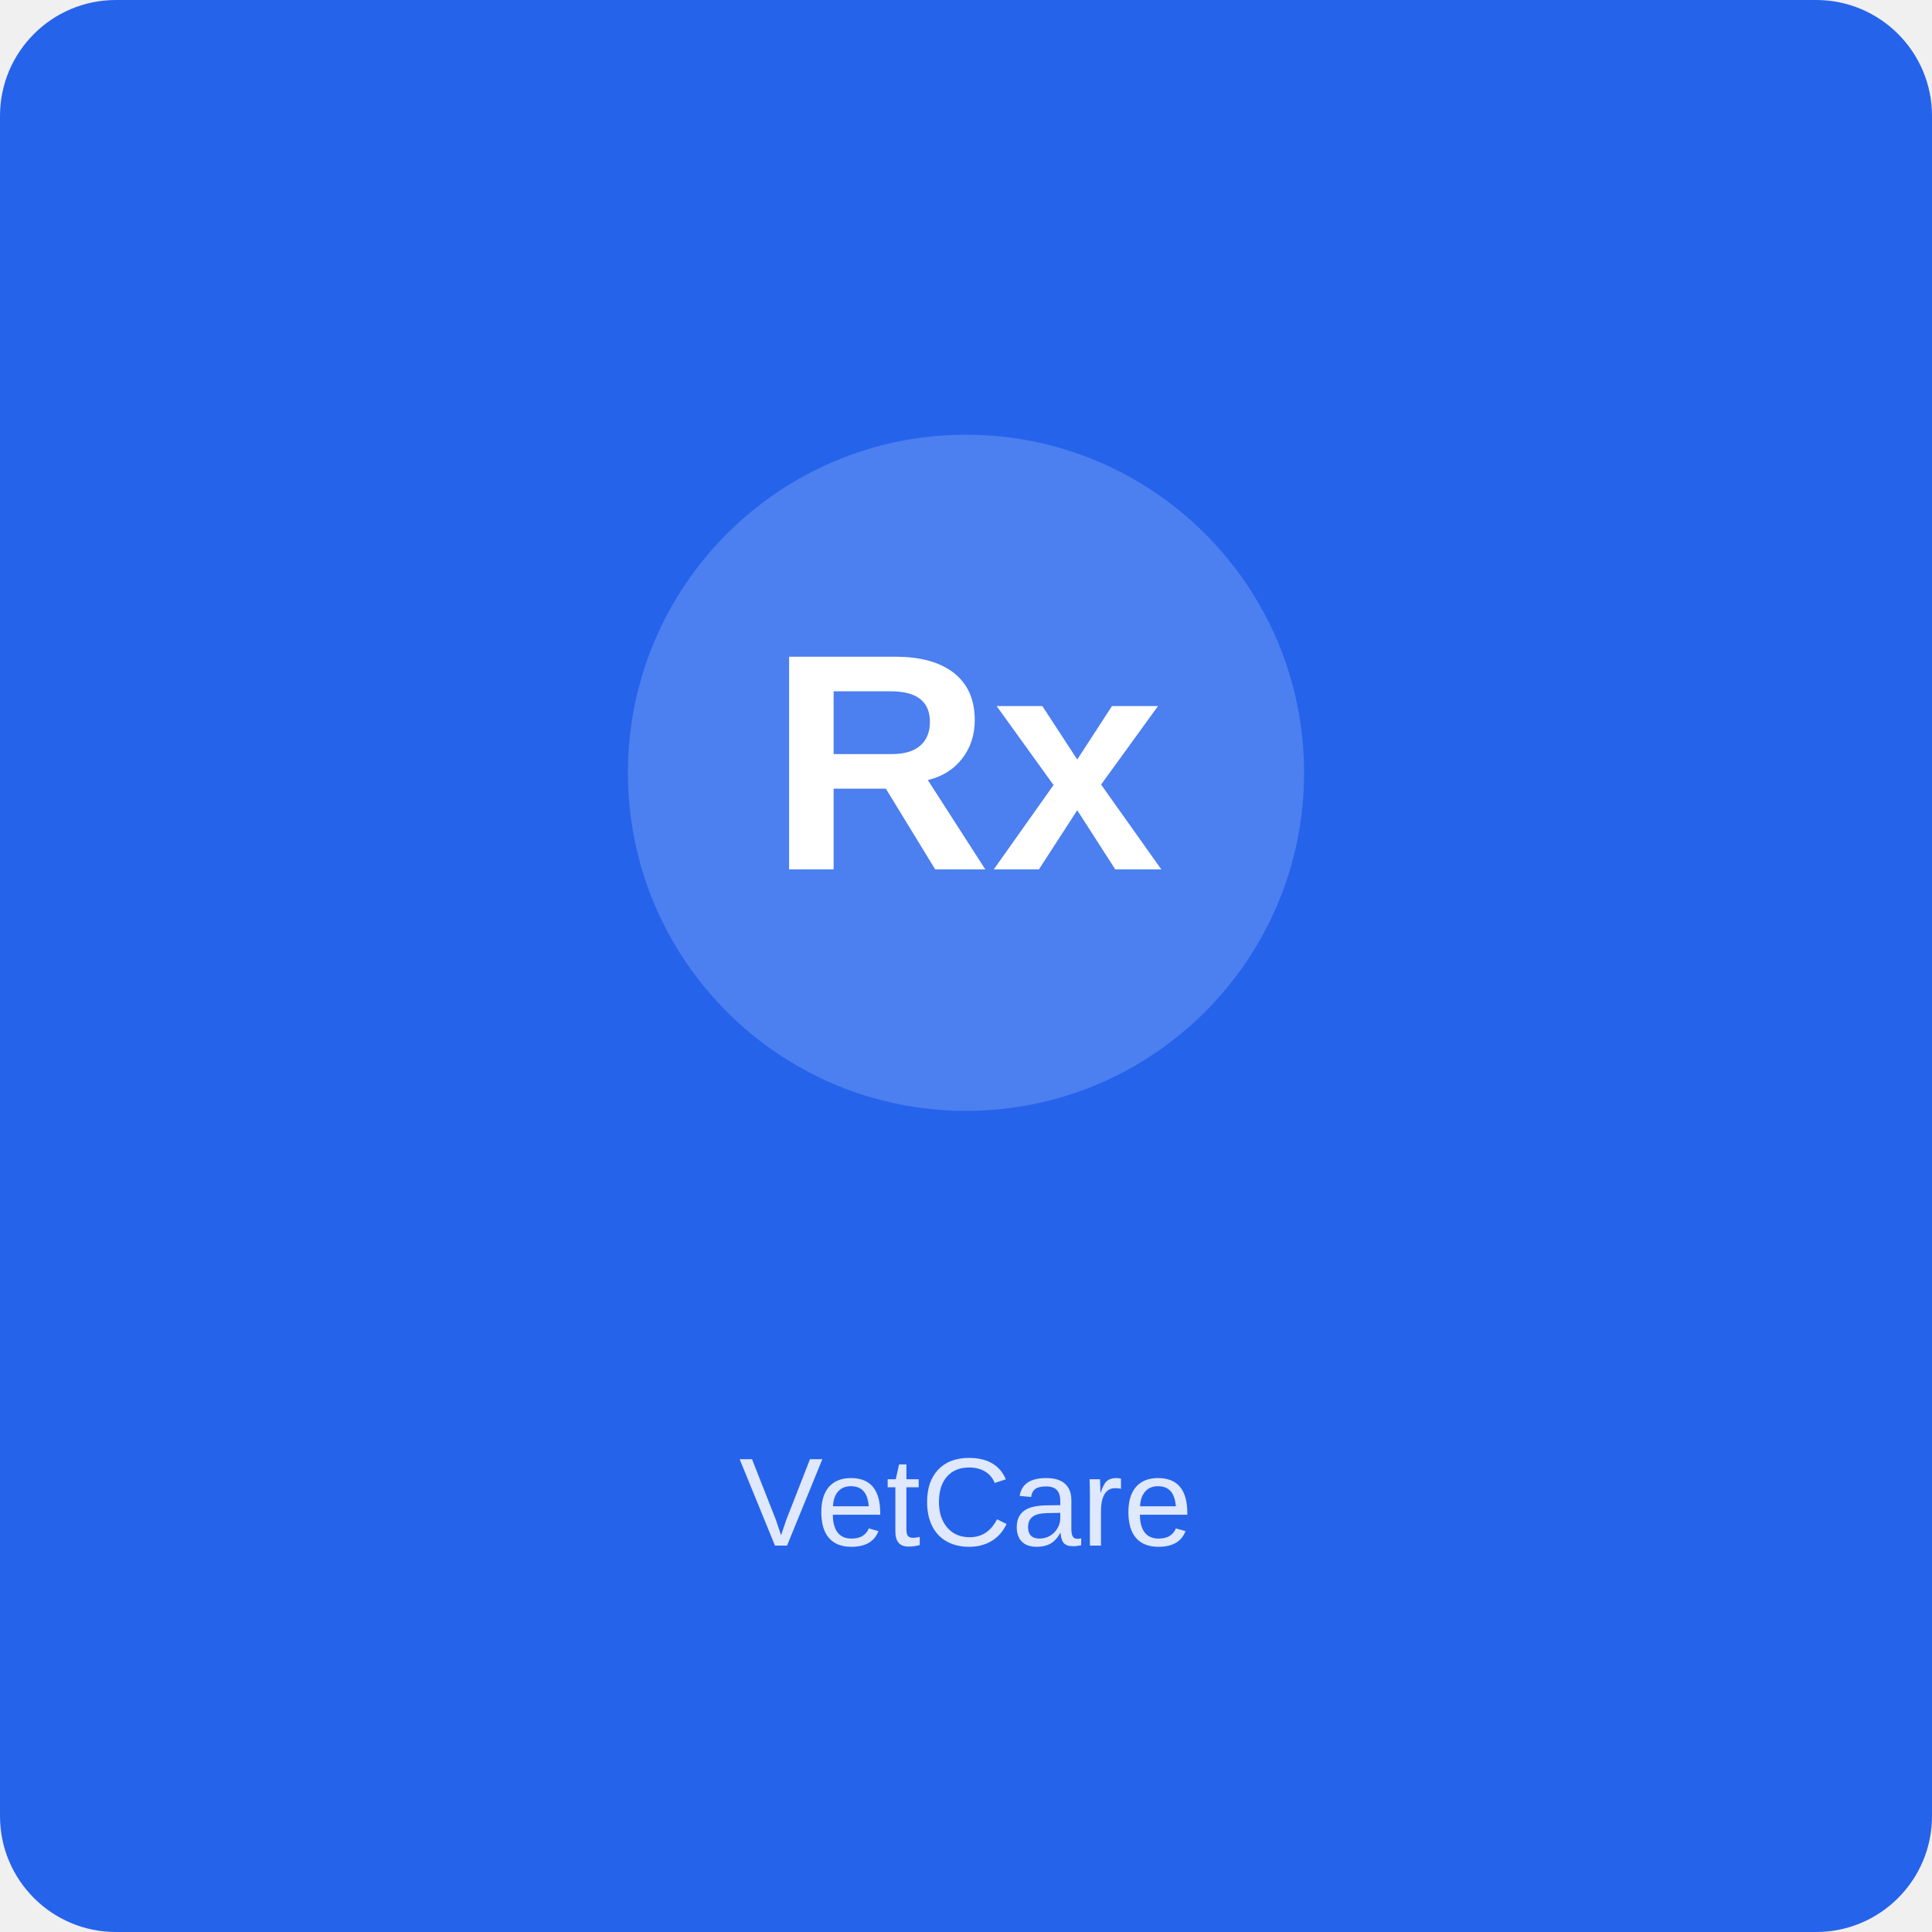
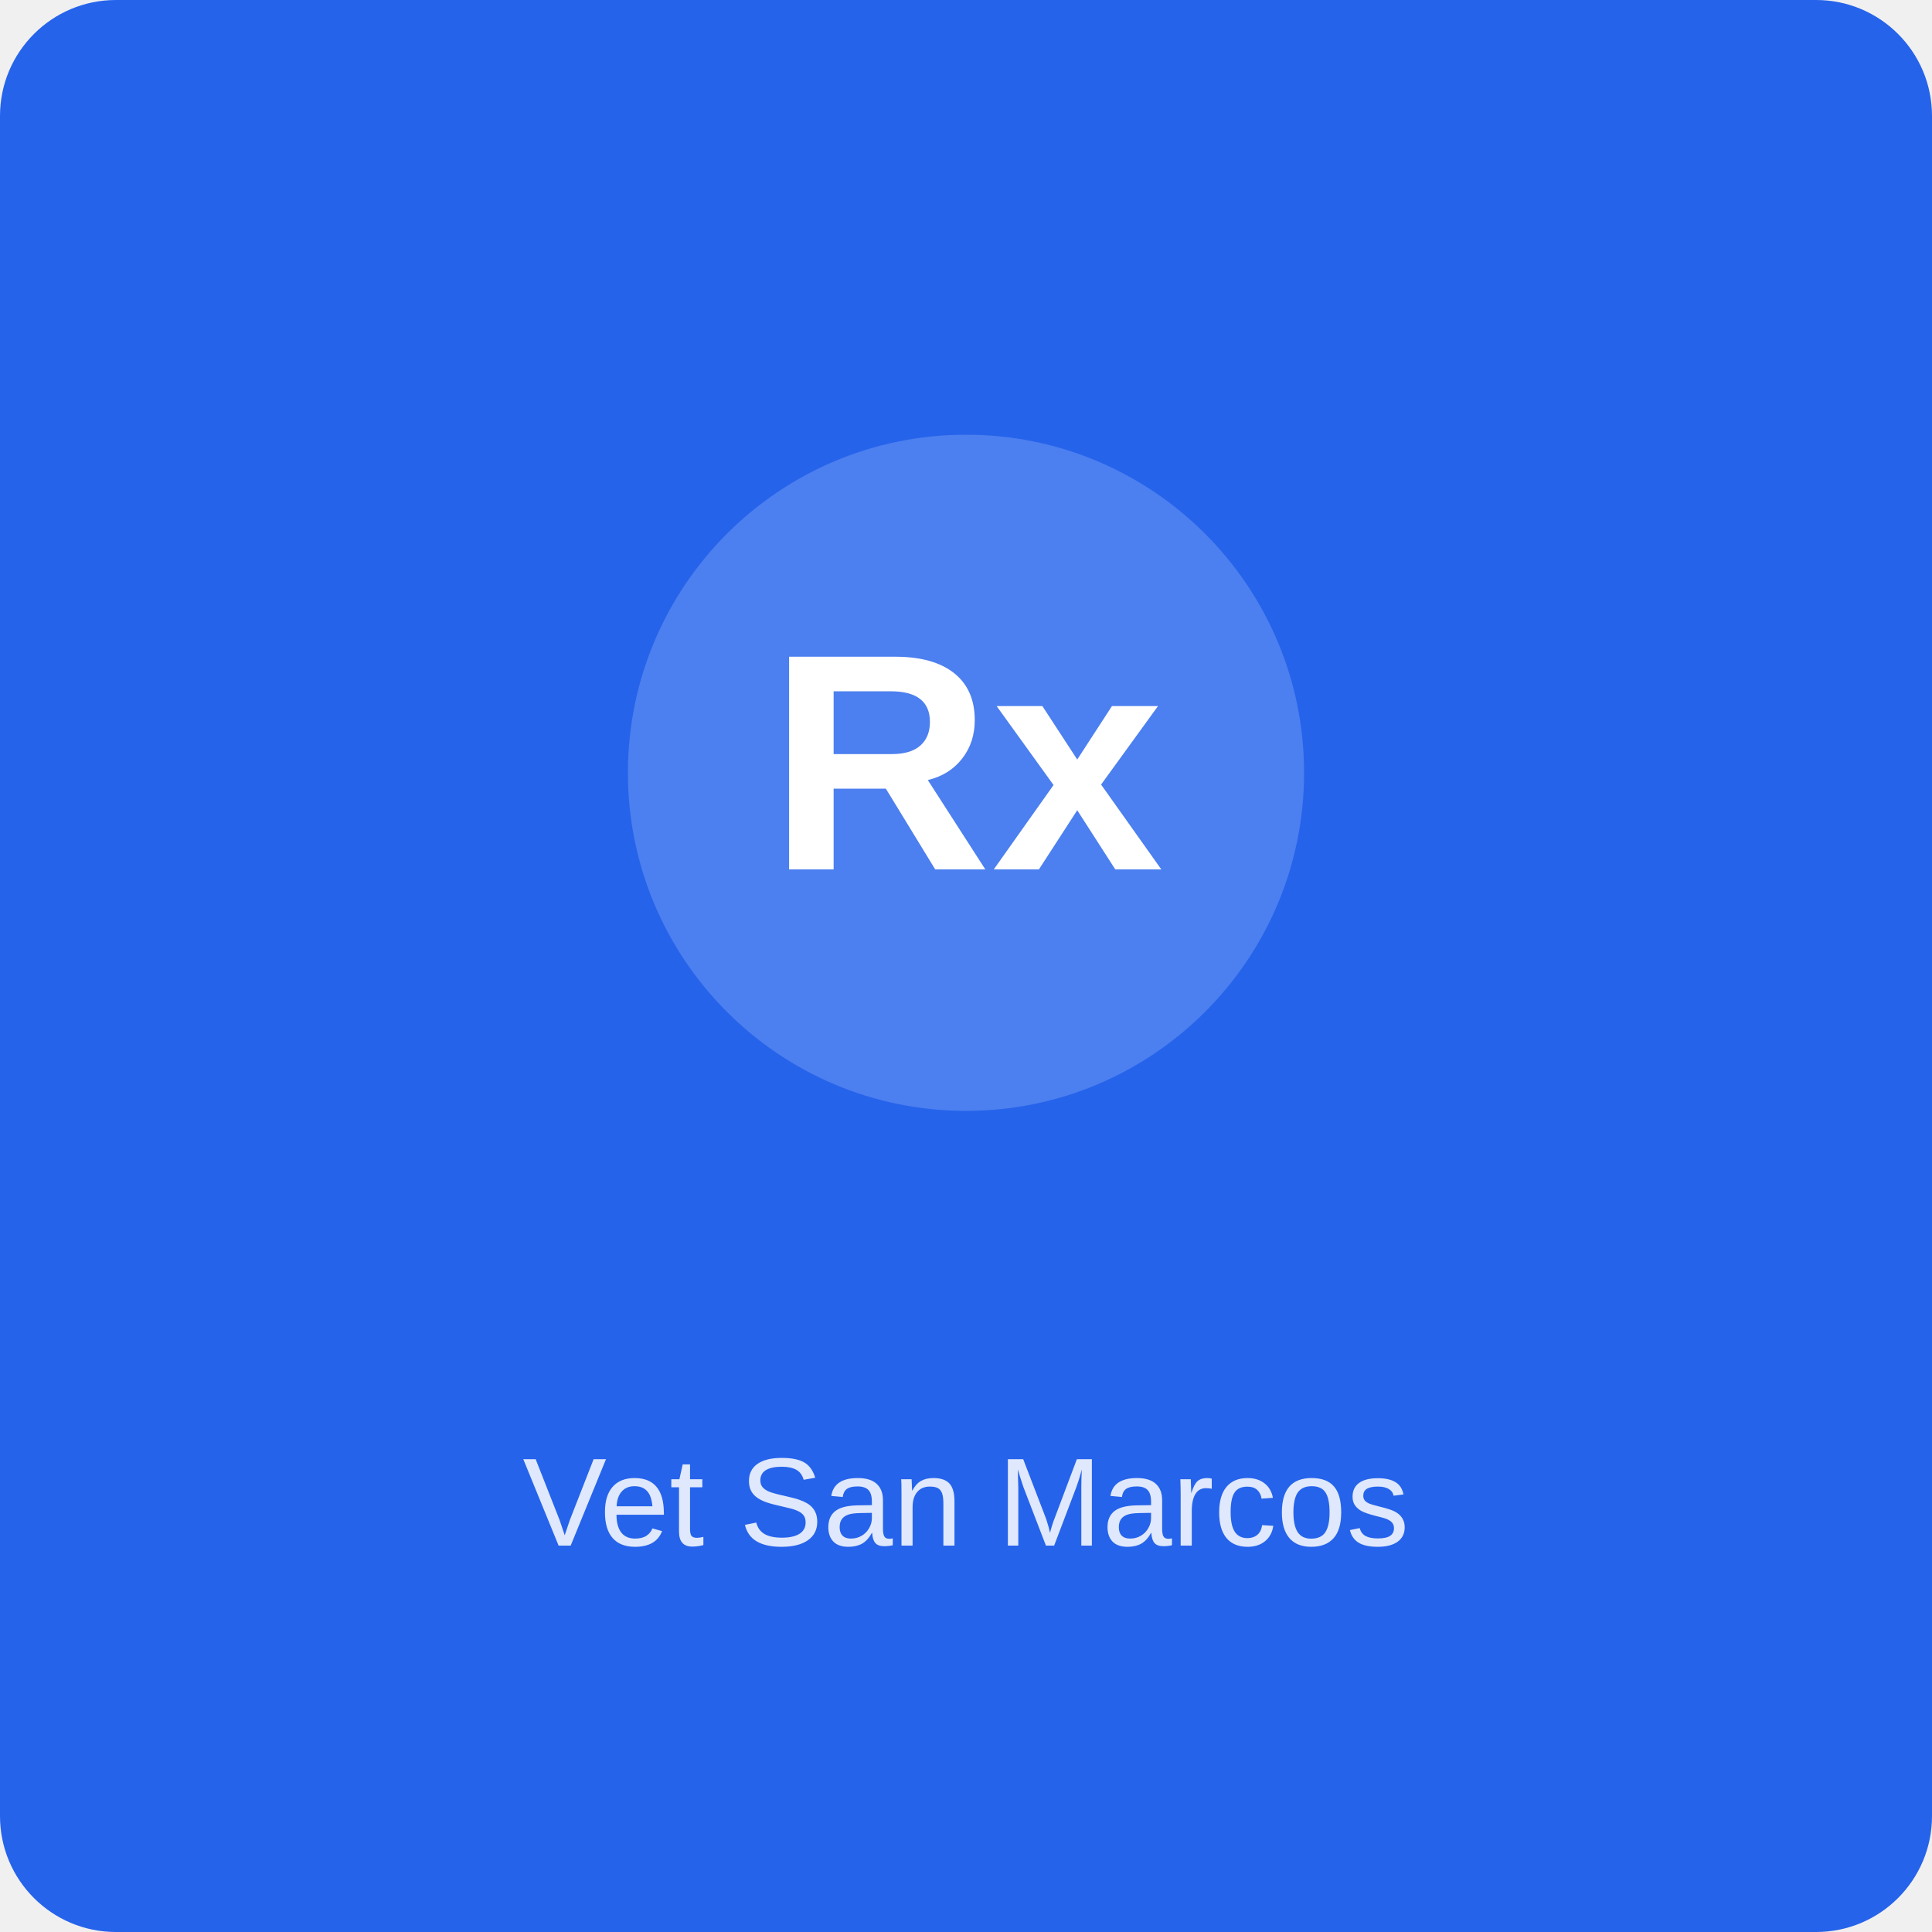
<svg xmlns="http://www.w3.org/2000/svg" width="400" height="400" viewBox="0 0 400 400">
  <rect width="400" height="400" rx="24" fill="#2563eb" />
  <circle cx="200" cy="160" r="70" fill="rgba(255,255,255,0.18)" />
  <text x="200" y="180" font-family="Segoe UI, Arial, sans-serif" font-size="64" fill="#ffffff" text-anchor="middle" font-weight="700">Rx</text>
-   <text x="200" y="320" font-family="Segoe UI, Arial, sans-serif" font-size="26" fill="#ffffff" text-anchor="middle" opacity="0.85">VetCare</text>
+   <text x="200" y="320" font-family="Segoe UI, Arial, sans-serif" font-size="26" fill="#ffffff" text-anchor="middle" opacity="0.85">Vet San Marcos</text>
</svg>
